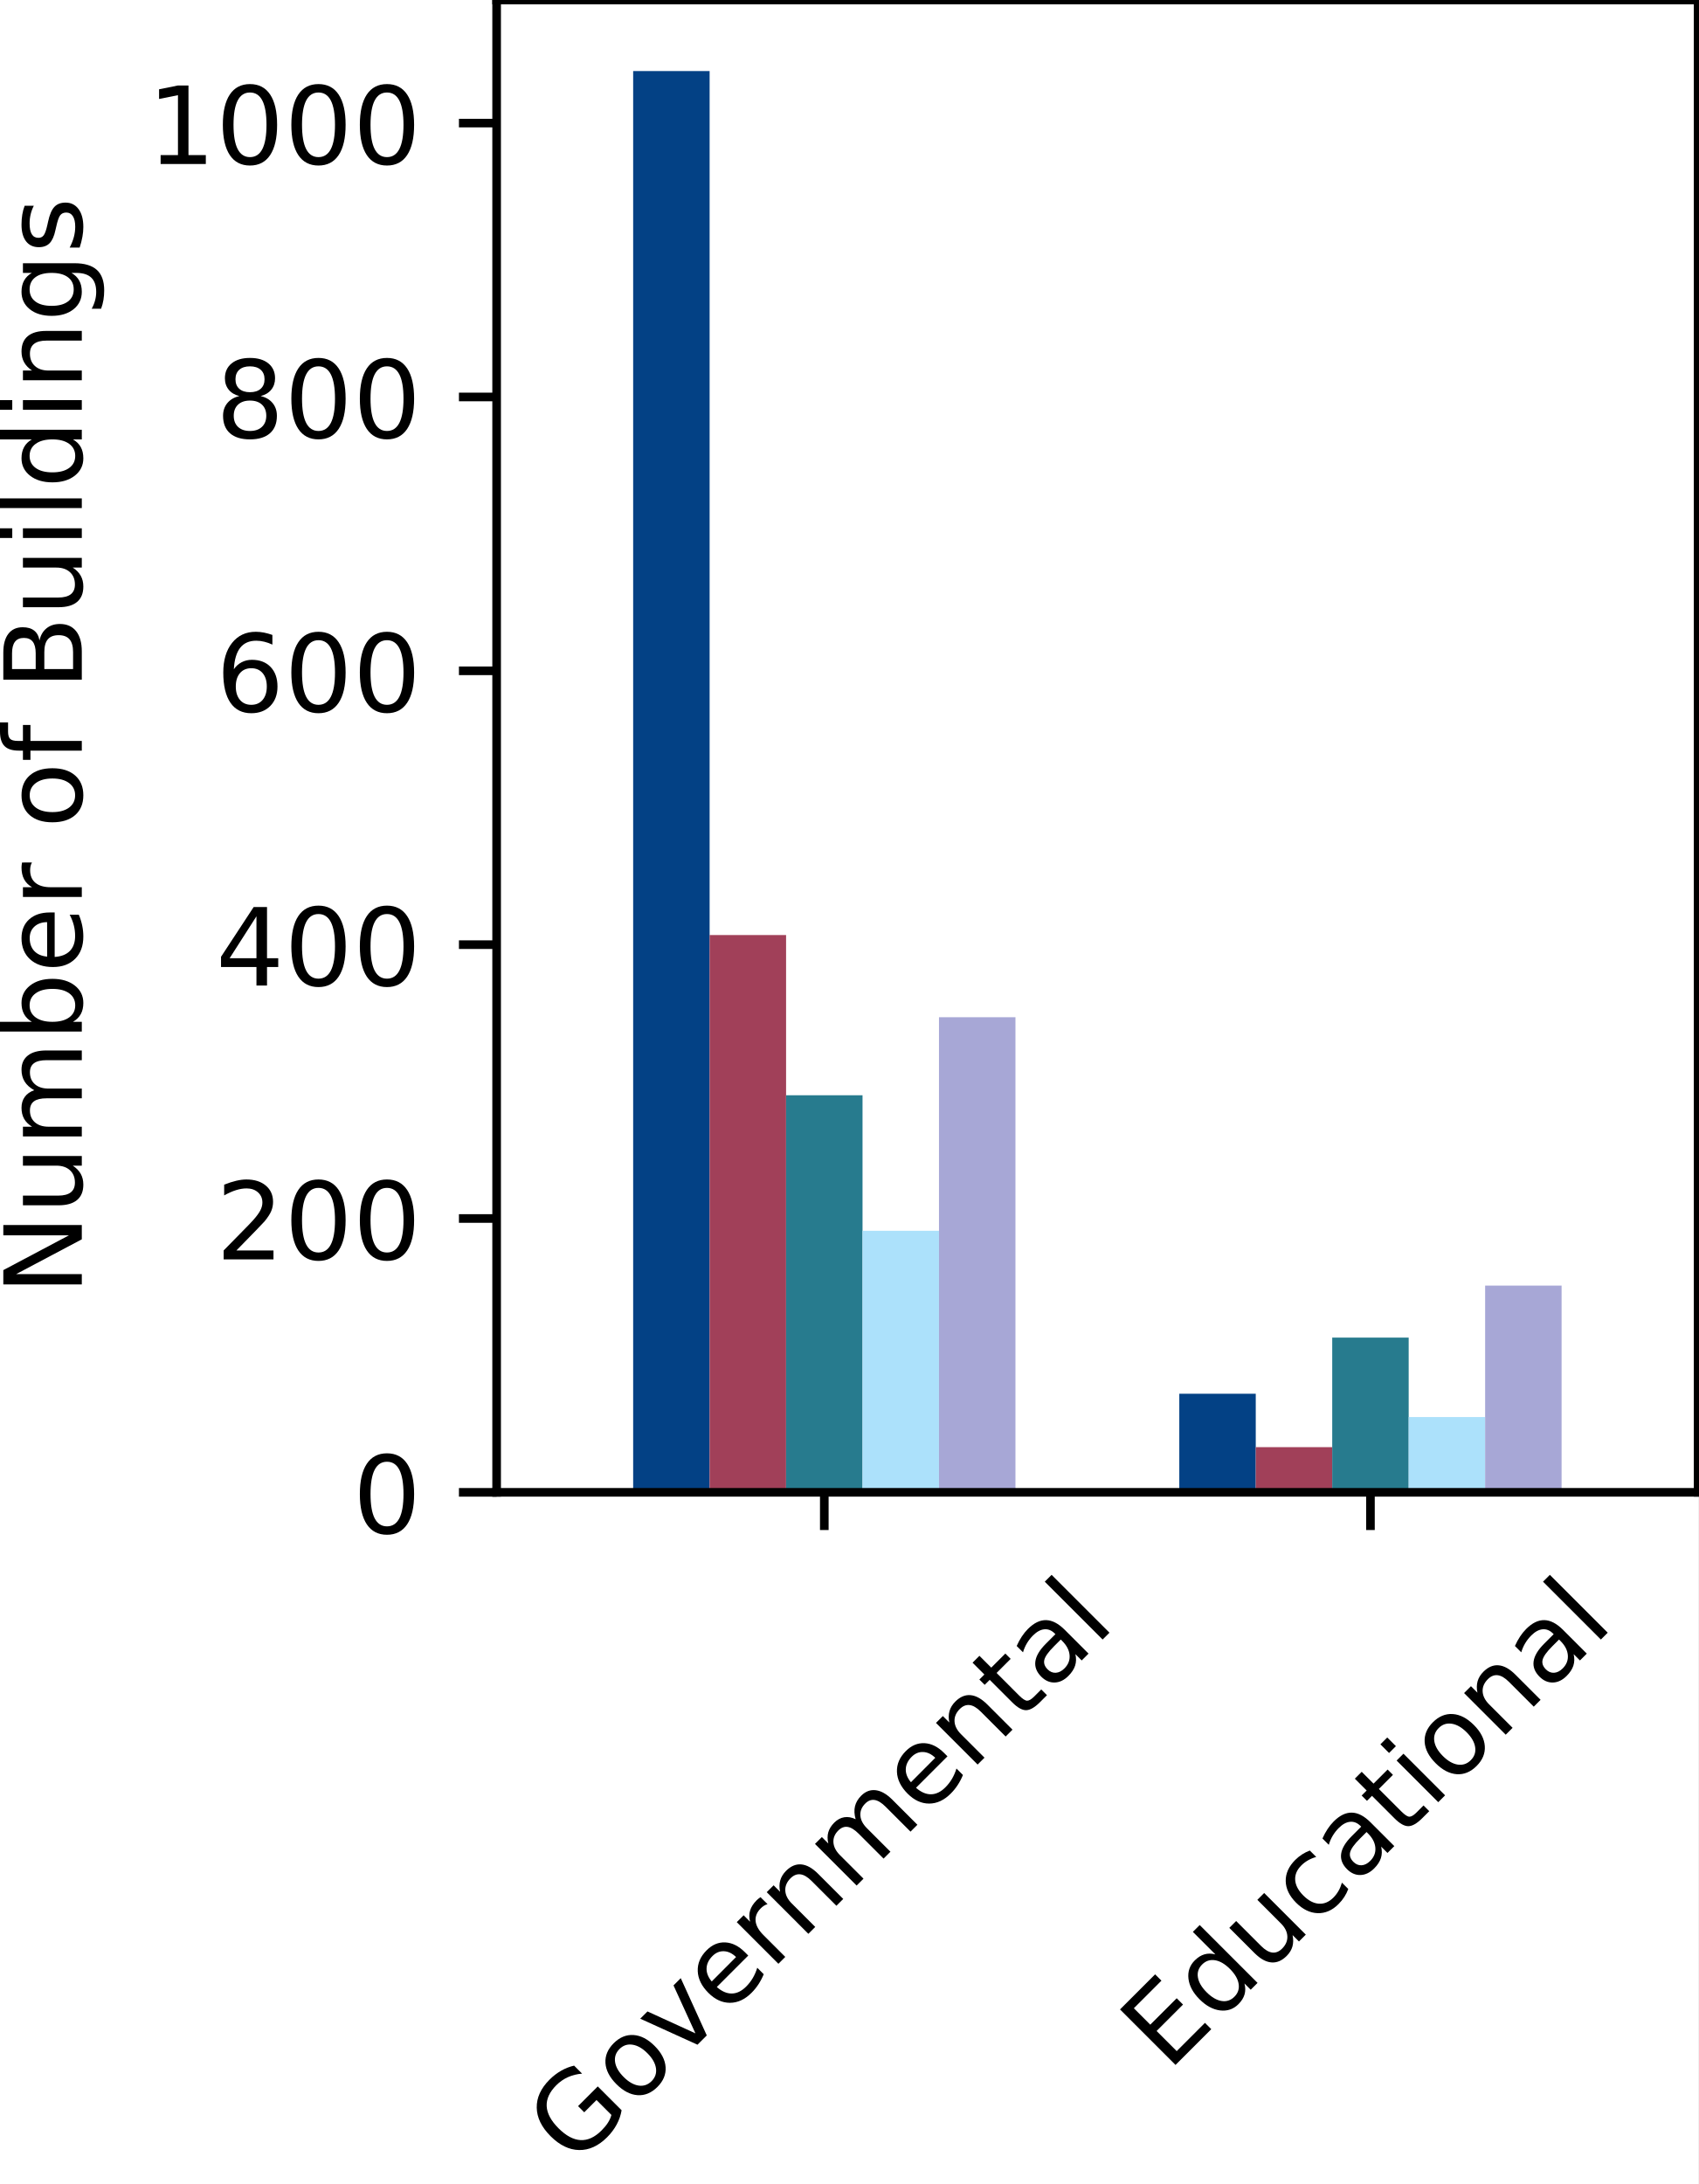
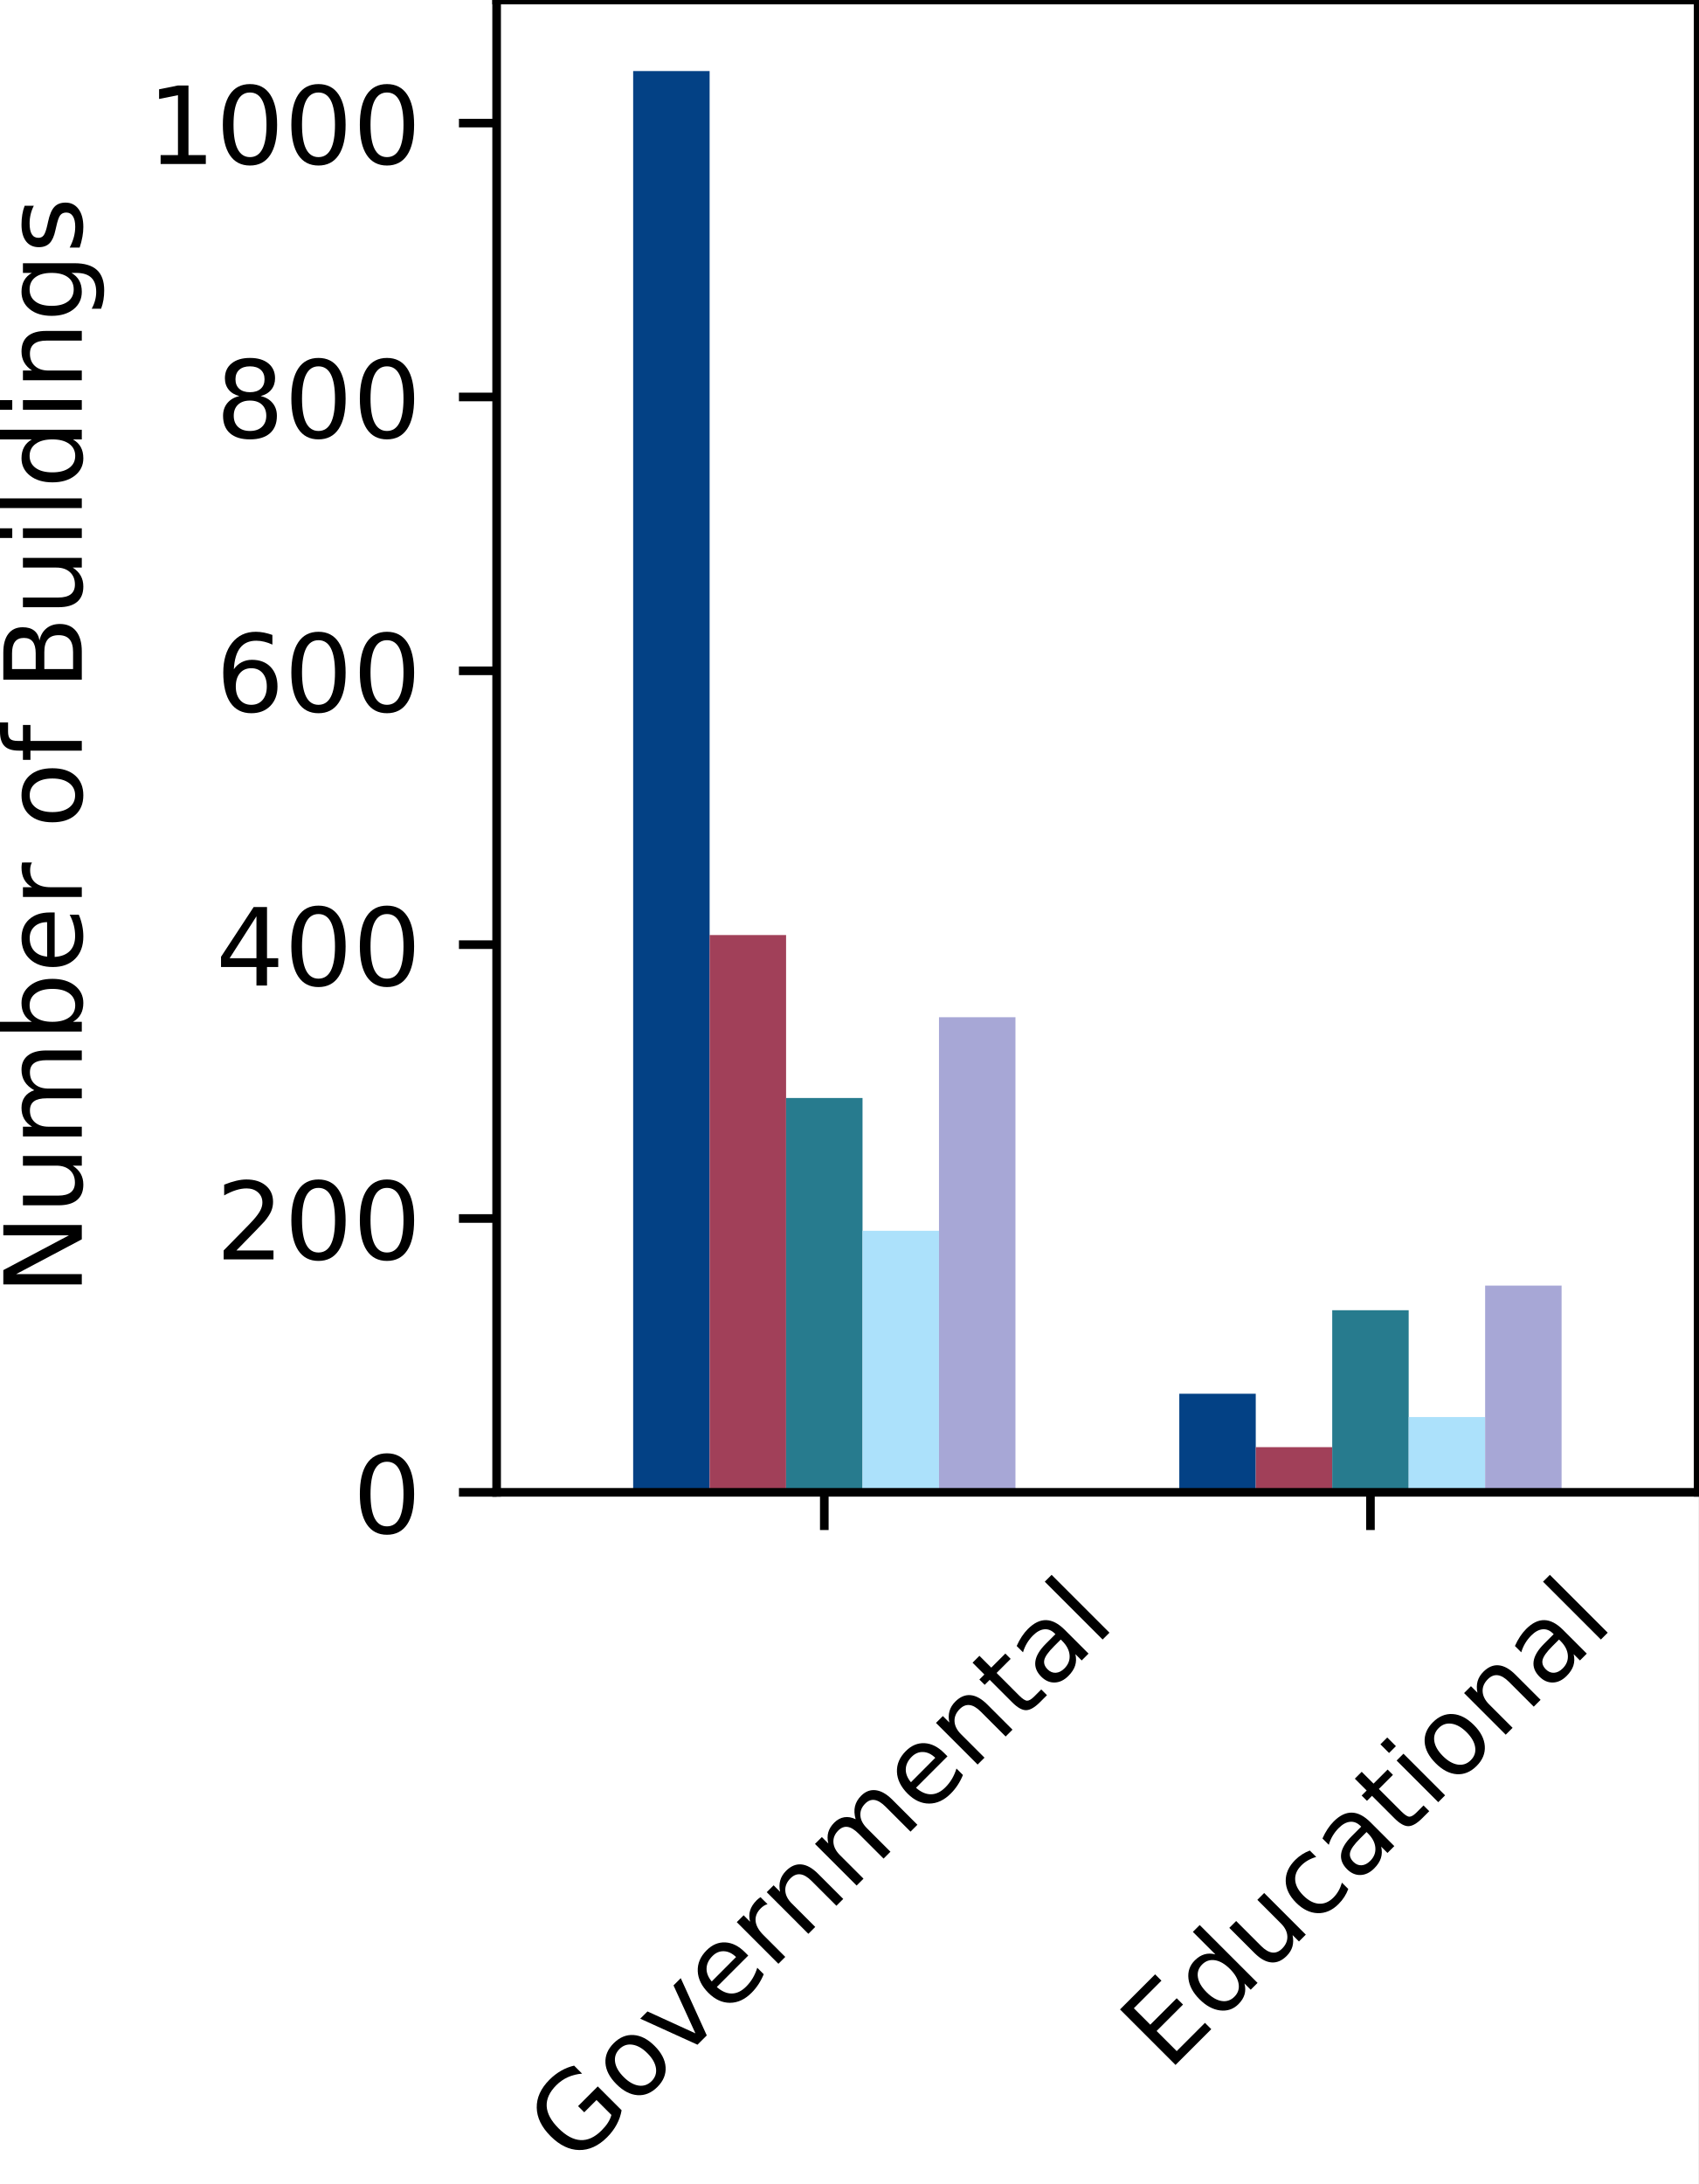
<svg xmlns="http://www.w3.org/2000/svg" xmlns:xlink="http://www.w3.org/1999/xlink" width="157.728pt" height="202.839pt" viewBox="0 0 157.728 202.839" version="1.1">
  <defs>
    <style type="text/css">*{stroke-linejoin: round; stroke-linecap: butt}</style>
  </defs>
  <g id="figure_1">
    <g id="patch_1">
      <path d="M 0 202.839  L 157.728 202.839  L 157.728 -0  L 0 -0  z " style="fill: #ffffff" />
    </g>
    <g id="axes_1">
      <g id="patch_2">
        <path d="M 46.128 138.6  L 157.728 138.6  L 157.728 0  L 46.128 0  z " style="fill: #ffffff" />
      </g>
      <g id="patch_3">
-         <path d="M 58.81 138.6  L 65.912 138.6  L 65.912 6.6  L 58.81 6.6  z " clip-path="url(#pf7d5ce173b)" style="fill: #034185" />
+         <path d="M 58.81 138.6  L 65.912 138.6  L 65.912 6.6  L 58.81 6.6  z " clip-path="url(#p14cf984916)" style="fill: #034185" />
      </g>
      <g id="patch_4">
-         <path d="M 109.537 138.6  L 116.639 138.6  L 116.639 129.444  L 109.537 129.444  z " clip-path="url(#pf7d5ce173b)" style="fill: #034185" />
+         <path d="M 109.537 138.6  L 116.639 138.6  L 116.639 129.444  L 109.537 129.444  z " clip-path="url(#p14cf984916)" style="fill: #034185" />
      </g>
      <g id="patch_5">
-         <path d="M 65.912 138.6  L 73.014 138.6  L 73.014 86.843  L 65.912 86.843  z " clip-path="url(#pf7d5ce173b)" style="fill: #a14059" />
+         <path d="M 65.912 138.6  L 73.014 138.6  L 73.014 86.843  L 65.912 86.843  z " clip-path="url(#p14cf984916)" style="fill: #a14059" />
      </g>
      <g id="patch_6">
-         <path d="M 116.639 138.6  L 123.741 138.6  L 123.741 134.403  L 116.639 134.403  z " clip-path="url(#pf7d5ce173b)" style="fill: #a14059" />
+         <path d="M 116.639 138.6  L 123.741 138.6  L 123.741 134.403  L 116.639 134.403  z " clip-path="url(#p14cf984916)" style="fill: #a14059" />
      </g>
      <g id="patch_7">
-         <path d="M 73.014 138.6  L 80.115 138.6  L 80.115 101.721  L 73.014 101.721  z " clip-path="url(#pf7d5ce173b)" style="fill: #277b8e" />
+         <path d="M 73.014 138.6  L 80.115 138.6  L 80.115 101.976  L 73.014 101.976  z " clip-path="url(#p14cf984916)" style="fill: #277b8e" />
      </g>
      <g id="patch_8">
-         <path d="M 123.741 138.6  L 130.843 138.6  L 130.843 124.23  L 123.741 124.23  z " clip-path="url(#pf7d5ce173b)" style="fill: #277b8e" />
+         <path d="M 123.741 138.6  L 130.843 138.6  L 130.843 121.687  L 123.741 121.687  z " clip-path="url(#p14cf984916)" style="fill: #277b8e" />
      </g>
      <g id="patch_9">
-         <path d="M 80.115 138.6  L 87.217 138.6  L 87.217 114.311  L 80.115 114.311  z " clip-path="url(#pf7d5ce173b)" style="fill: #ace1fb" />
+         <path d="M 80.115 138.6  L 87.217 138.6  L 87.217 114.311  L 80.115 114.311  z " clip-path="url(#p14cf984916)" style="fill: #ace1fb" />
      </g>
      <g id="patch_10">
-         <path d="M 130.843 138.6  L 137.944 138.6  L 137.944 131.606  L 130.843 131.606  z " clip-path="url(#pf7d5ce173b)" style="fill: #ace1fb" />
+         <path d="M 130.843 138.6  L 137.944 138.6  L 137.944 131.606  L 130.843 131.606  z " clip-path="url(#p14cf984916)" style="fill: #ace1fb" />
      </g>
      <g id="patch_11">
-         <path d="M 87.217 138.6  L 94.319 138.6  L 94.319 94.473  L 87.217 94.473  z " clip-path="url(#pf7d5ce173b)" style="fill: #a7a7d6" />
+         <path d="M 87.217 138.6  L 94.319 138.6  L 94.319 94.473  L 87.217 94.473  z " clip-path="url(#p14cf984916)" style="fill: #a7a7d6" />
      </g>
      <g id="patch_12">
-         <path d="M 137.944 138.6  L 145.046 138.6  L 145.046 119.398  L 137.944 119.398  z " clip-path="url(#pf7d5ce173b)" style="fill: #a7a7d6" />
+         <path d="M 137.944 138.6  L 145.046 138.6  L 145.046 119.398  L 137.944 119.398  z " clip-path="url(#p14cf984916)" style="fill: #a7a7d6" />
      </g>
      <g id="matplotlib.axis_1">
        <g id="xtick_1">
          <g id="line2d_1">
            <defs>
-               <path id="mc7e4cd0fb8" d="M 0 0  L 0 3.5  " style="stroke: #000000; stroke-width: 0.8" />
+               <path id="m77c58c6498" d="M 0 0  L 0 3.5  " style="stroke: #000000; stroke-width: 0.8" />
            </defs>
            <g>
-               <use xlink:href="#mc7e4cd0fb8" x="76.564" y="138.6" style="stroke: #000000; stroke-width: 0.8" />
+               <use xlink:href="#m77c58c6498" x="76.564" y="138.6" style="stroke: #000000; stroke-width: 0.8" />
            </g>
          </g>
          <g id="text_1">
            <g transform="translate(53.3178 201.3686) rotate(-45) scale(0.1 -0.1)">
              <defs>
                <path id="DejaVuSans-47" d="M 3809 666  L 3809 1919  L 2778 1919  L 2778 2438  L 4434 2438  L 4434 434  Q 4069 175 3628 42  Q 3188 -91 2688 -91  Q 1594 -91 976 548  Q 359 1188 359 2328  Q 359 3472 976 4111  Q 1594 4750 2688 4750  Q 3144 4750 3555 4637  Q 3966 4525 4313 4306  L 4313 3634  Q 3963 3931 3569 4081  Q 3175 4231 2741 4231  Q 1884 4231 1454 3753  Q 1025 3275 1025 2328  Q 1025 1384 1454 906  Q 1884 428 2741 428  Q 3075 428 3337 486  Q 3600 544 3809 666  z " transform="scale(0.015625)" />
                <path id="DejaVuSans-6f" d="M 1959 3097  Q 1497 3097 1228 2736  Q 959 2375 959 1747  Q 959 1119 1226 758  Q 1494 397 1959 397  Q 2419 397 2687 759  Q 2956 1122 2956 1747  Q 2956 2369 2687 2733  Q 2419 3097 1959 3097  z M 1959 3584  Q 2709 3584 3137 3096  Q 3566 2609 3566 1747  Q 3566 888 3137 398  Q 2709 -91 1959 -91  Q 1206 -91 779 398  Q 353 888 353 1747  Q 353 2609 779 3096  Q 1206 3584 1959 3584  z " transform="scale(0.015625)" />
                <path id="DejaVuSans-76" d="M 191 3500  L 800 3500  L 1894 563  L 2988 3500  L 3597 3500  L 2284 0  L 1503 0  L 191 3500  z " transform="scale(0.015625)" />
                <path id="DejaVuSans-65" d="M 3597 1894  L 3597 1613  L 953 1613  Q 991 1019 1311 708  Q 1631 397 2203 397  Q 2534 397 2845 478  Q 3156 559 3463 722  L 3463 178  Q 3153 47 2828 -22  Q 2503 -91 2169 -91  Q 1331 -91 842 396  Q 353 884 353 1716  Q 353 2575 817 3079  Q 1281 3584 2069 3584  Q 2775 3584 3186 3129  Q 3597 2675 3597 1894  z M 3022 2063  Q 3016 2534 2758 2815  Q 2500 3097 2075 3097  Q 1594 3097 1305 2825  Q 1016 2553 972 2059  L 3022 2063  z " transform="scale(0.015625)" />
                <path id="DejaVuSans-72" d="M 2631 2963  Q 2534 3019 2420 3045  Q 2306 3072 2169 3072  Q 1681 3072 1420 2755  Q 1159 2438 1159 1844  L 1159 0  L 581 0  L 581 3500  L 1159 3500  L 1159 2956  Q 1341 3275 1631 3429  Q 1922 3584 2338 3584  Q 2397 3584 2469 3576  Q 2541 3569 2628 3553  L 2631 2963  z " transform="scale(0.015625)" />
                <path id="DejaVuSans-6e" d="M 3513 2113  L 3513 0  L 2938 0  L 2938 2094  Q 2938 2591 2744 2837  Q 2550 3084 2163 3084  Q 1697 3084 1428 2787  Q 1159 2491 1159 1978  L 1159 0  L 581 0  L 581 3500  L 1159 3500  L 1159 2956  Q 1366 3272 1645 3428  Q 1925 3584 2291 3584  Q 2894 3584 3203 3211  Q 3513 2838 3513 2113  z " transform="scale(0.015625)" />
                <path id="DejaVuSans-6d" d="M 3328 2828  Q 3544 3216 3844 3400  Q 4144 3584 4550 3584  Q 5097 3584 5394 3201  Q 5691 2819 5691 2113  L 5691 0  L 5113 0  L 5113 2094  Q 5113 2597 4934 2840  Q 4756 3084 4391 3084  Q 3944 3084 3684 2787  Q 3425 2491 3425 1978  L 3425 0  L 2847 0  L 2847 2094  Q 2847 2600 2669 2842  Q 2491 3084 2119 3084  Q 1678 3084 1418 2786  Q 1159 2488 1159 1978  L 1159 0  L 581 0  L 581 3500  L 1159 3500  L 1159 2956  Q 1356 3278 1631 3431  Q 1906 3584 2284 3584  Q 2666 3584 2933 3390  Q 3200 3197 3328 2828  z " transform="scale(0.015625)" />
                <path id="DejaVuSans-74" d="M 1172 4494  L 1172 3500  L 2356 3500  L 2356 3053  L 1172 3053  L 1172 1153  Q 1172 725 1289 603  Q 1406 481 1766 481  L 2356 481  L 2356 0  L 1766 0  Q 1100 0 847 248  Q 594 497 594 1153  L 594 3053  L 172 3053  L 172 3500  L 594 3500  L 594 4494  L 1172 4494  z " transform="scale(0.015625)" />
                <path id="DejaVuSans-61" d="M 2194 1759  Q 1497 1759 1228 1600  Q 959 1441 959 1056  Q 959 750 1161 570  Q 1363 391 1709 391  Q 2188 391 2477 730  Q 2766 1069 2766 1631  L 2766 1759  L 2194 1759  z M 3341 1997  L 3341 0  L 2766 0  L 2766 531  Q 2569 213 2275 61  Q 1981 -91 1556 -91  Q 1019 -91 701 211  Q 384 513 384 1019  Q 384 1609 779 1909  Q 1175 2209 1959 2209  L 2766 2209  L 2766 2266  Q 2766 2663 2505 2880  Q 2244 3097 1772 3097  Q 1472 3097 1187 3025  Q 903 2953 641 2809  L 641 3341  Q 956 3463 1253 3523  Q 1550 3584 1831 3584  Q 2591 3584 2966 3190  Q 3341 2797 3341 1997  z " transform="scale(0.015625)" />
                <path id="DejaVuSans-6c" d="M 603 4863  L 1178 4863  L 1178 0  L 603 0  L 603 4863  z " transform="scale(0.015625)" />
              </defs>
              <use xlink:href="#DejaVuSans-47" />
              <use xlink:href="#DejaVuSans-6f" transform="translate(77.49023 0)" />
              <use xlink:href="#DejaVuSans-76" transform="translate(138.6719 0)" />
              <use xlink:href="#DejaVuSans-65" transform="translate(197.8516 0)" />
              <use xlink:href="#DejaVuSans-72" transform="translate(259.375 0)" />
              <use xlink:href="#DejaVuSans-6e" transform="translate(298.7383 0)" />
              <use xlink:href="#DejaVuSans-6d" transform="translate(362.1172 0)" />
              <use xlink:href="#DejaVuSans-65" transform="translate(459.5293 0)" />
              <use xlink:href="#DejaVuSans-6e" transform="translate(521.0527 0)" />
              <use xlink:href="#DejaVuSans-74" transform="translate(584.4316 0)" />
              <use xlink:href="#DejaVuSans-61" transform="translate(623.6406 0)" />
              <use xlink:href="#DejaVuSans-6c" transform="translate(684.9199 0)" />
            </g>
          </g>
        </g>
        <g id="xtick_2">
          <g id="line2d_2">
            <g>
-               <use xlink:href="#mc7e4cd0fb8" x="127.292" y="138.6" style="stroke: #000000; stroke-width: 0.8" />
+               <use xlink:href="#m77c58c6498" x="127.292" y="138.6" style="stroke: #000000; stroke-width: 0.8" />
            </g>
          </g>
          <g id="text_2">
            <g transform="translate(108.4921 192.4745) rotate(-45) scale(0.1 -0.1)">
              <defs>
                <path id="DejaVuSans-45" d="M 628 4666  L 3578 4666  L 3578 4134  L 1259 4134  L 1259 2753  L 3481 2753  L 3481 2222  L 1259 2222  L 1259 531  L 3634 531  L 3634 0  L 628 0  L 628 4666  z " transform="scale(0.015625)" />
                <path id="DejaVuSans-64" d="M 2906 2969  L 2906 4863  L 3481 4863  L 3481 0  L 2906 0  L 2906 525  Q 2725 213 2448 61  Q 2172 -91 1784 -91  Q 1150 -91 751 415  Q 353 922 353 1747  Q 353 2572 751 3078  Q 1150 3584 1784 3584  Q 2172 3584 2448 3432  Q 2725 3281 2906 2969  z M 947 1747  Q 947 1113 1208 752  Q 1469 391 1925 391  Q 2381 391 2643 752  Q 2906 1113 2906 1747  Q 2906 2381 2643 2742  Q 2381 3103 1925 3103  Q 1469 3103 1208 2742  Q 947 2381 947 1747  z " transform="scale(0.015625)" />
                <path id="DejaVuSans-75" d="M 544 1381  L 544 3500  L 1119 3500  L 1119 1403  Q 1119 906 1312 657  Q 1506 409 1894 409  Q 2359 409 2629 706  Q 2900 1003 2900 1516  L 2900 3500  L 3475 3500  L 3475 0  L 2900 0  L 2900 538  Q 2691 219 2414 64  Q 2138 -91 1772 -91  Q 1169 -91 856 284  Q 544 659 544 1381  z M 1991 3584  L 1991 3584  z " transform="scale(0.015625)" />
                <path id="DejaVuSans-63" d="M 3122 3366  L 3122 2828  Q 2878 2963 2633 3030  Q 2388 3097 2138 3097  Q 1578 3097 1268 2742  Q 959 2388 959 1747  Q 959 1106 1268 751  Q 1578 397 2138 397  Q 2388 397 2633 464  Q 2878 531 3122 666  L 3122 134  Q 2881 22 2623 -34  Q 2366 -91 2075 -91  Q 1284 -91 818 406  Q 353 903 353 1747  Q 353 2603 823 3093  Q 1294 3584 2113 3584  Q 2378 3584 2631 3529  Q 2884 3475 3122 3366  z " transform="scale(0.015625)" />
                <path id="DejaVuSans-69" d="M 603 3500  L 1178 3500  L 1178 0  L 603 0  L 603 3500  z M 603 4863  L 1178 4863  L 1178 4134  L 603 4134  L 603 4863  z " transform="scale(0.015625)" />
              </defs>
              <use xlink:href="#DejaVuSans-45" />
              <use xlink:href="#DejaVuSans-64" transform="translate(63.18359 0)" />
              <use xlink:href="#DejaVuSans-75" transform="translate(126.6602 0)" />
              <use xlink:href="#DejaVuSans-63" transform="translate(190.0391 0)" />
              <use xlink:href="#DejaVuSans-61" transform="translate(245.0195 0)" />
              <use xlink:href="#DejaVuSans-74" transform="translate(306.2988 0)" />
              <use xlink:href="#DejaVuSans-69" transform="translate(345.5078 0)" />
              <use xlink:href="#DejaVuSans-6f" transform="translate(373.291 0)" />
              <use xlink:href="#DejaVuSans-6e" transform="translate(434.4727 0)" />
              <use xlink:href="#DejaVuSans-61" transform="translate(497.8516 0)" />
              <use xlink:href="#DejaVuSans-6c" transform="translate(559.1309 0)" />
            </g>
          </g>
        </g>
      </g>
      <g id="matplotlib.axis_2">
        <g id="ytick_1">
          <g id="line2d_3">
            <defs>
-               <path id="me0943970ad" d="M 0 0  L -3.5 0  " style="stroke: #000000; stroke-width: 0.8" />
+               <path id="m54135b5679" d="M 0 0  L -3.5 0  " style="stroke: #000000; stroke-width: 0.8" />
            </defs>
            <g>
-               <use xlink:href="#me0943970ad" x="46.128" y="138.6" style="stroke: #000000; stroke-width: 0.8" />
+               <use xlink:href="#m54135b5679" x="46.128" y="138.6" style="stroke: #000000; stroke-width: 0.8" />
            </g>
          </g>
          <g id="text_3">
            <g transform="translate(32.76562 142.3992) scale(0.1 -0.1)">
              <defs>
                <path id="DejaVuSans-30" d="M 2034 4250  Q 1547 4250 1301 3770  Q 1056 3291 1056 2328  Q 1056 1369 1301 889  Q 1547 409 2034 409  Q 2525 409 2770 889  Q 3016 1369 3016 2328  Q 3016 3291 2770 3770  Q 2525 4250 2034 4250  z M 2034 4750  Q 2819 4750 3233 4129  Q 3647 3509 3647 2328  Q 3647 1150 3233 529  Q 2819 -91 2034 -91  Q 1250 -91 836 529  Q 422 1150 422 2328  Q 422 3509 836 4129  Q 1250 4750 2034 4750  z " transform="scale(0.015625)" />
              </defs>
              <use xlink:href="#DejaVuSans-30" />
            </g>
          </g>
        </g>
        <g id="ytick_2">
          <g id="line2d_4">
            <g>
-               <use xlink:href="#me0943970ad" x="46.128" y="113.166" style="stroke: #000000; stroke-width: 0.8" />
+               <use xlink:href="#m54135b5679" x="46.128" y="113.166" style="stroke: #000000; stroke-width: 0.8" />
            </g>
          </g>
          <g id="text_4">
            <g transform="translate(20.04062 116.9657) scale(0.1 -0.1)">
              <defs>
                <path id="DejaVuSans-32" d="M 1228 531  L 3431 531  L 3431 0  L 469 0  L 469 531  Q 828 903 1448 1529  Q 2069 2156 2228 2338  Q 2531 2678 2651 2914  Q 2772 3150 2772 3378  Q 2772 3750 2511 3984  Q 2250 4219 1831 4219  Q 1534 4219 1204 4116  Q 875 4013 500 3803  L 500 4441  Q 881 4594 1212 4672  Q 1544 4750 1819 4750  Q 2544 4750 2975 4387  Q 3406 4025 3406 3419  Q 3406 3131 3298 2873  Q 3191 2616 2906 2266  Q 2828 2175 2409 1742  Q 1991 1309 1228 531  z " transform="scale(0.015625)" />
              </defs>
              <use xlink:href="#DejaVuSans-32" />
              <use xlink:href="#DejaVuSans-30" transform="translate(63.62305 0)" />
              <use xlink:href="#DejaVuSans-30" transform="translate(127.2461 0)" />
            </g>
          </g>
        </g>
        <g id="ytick_3">
          <g id="line2d_5">
            <g>
-               <use xlink:href="#me0943970ad" x="46.128" y="87.733" style="stroke: #000000; stroke-width: 0.8" />
+               <use xlink:href="#m54135b5679" x="46.128" y="87.733" style="stroke: #000000; stroke-width: 0.8" />
            </g>
          </g>
          <g id="text_5">
            <g transform="translate(20.04062 91.53217) scale(0.1 -0.1)">
              <defs>
                <path id="DejaVuSans-34" d="M 2419 4116  L 825 1625  L 2419 1625  L 2419 4116  z M 2253 4666  L 3047 4666  L 3047 1625  L 3713 1625  L 3713 1100  L 3047 1100  L 3047 0  L 2419 0  L 2419 1100  L 313 1100  L 313 1709  L 2253 4666  z " transform="scale(0.015625)" />
              </defs>
              <use xlink:href="#DejaVuSans-34" />
              <use xlink:href="#DejaVuSans-30" transform="translate(63.62305 0)" />
              <use xlink:href="#DejaVuSans-30" transform="translate(127.2461 0)" />
            </g>
          </g>
        </g>
        <g id="ytick_4">
          <g id="line2d_6">
            <g>
-               <use xlink:href="#me0943970ad" x="46.128" y="62.299" style="stroke: #000000; stroke-width: 0.8" />
+               <use xlink:href="#m54135b5679" x="46.128" y="62.299" style="stroke: #000000; stroke-width: 0.8" />
            </g>
          </g>
          <g id="text_6">
            <g transform="translate(20.04062 66.09864) scale(0.1 -0.1)">
              <defs>
                <path id="DejaVuSans-36" d="M 2113 2584  Q 1688 2584 1439 2293  Q 1191 2003 1191 1497  Q 1191 994 1439 701  Q 1688 409 2113 409  Q 2538 409 2786 701  Q 3034 994 3034 1497  Q 3034 2003 2786 2293  Q 2538 2584 2113 2584  z M 3366 4563  L 3366 3988  Q 3128 4100 2886 4159  Q 2644 4219 2406 4219  Q 1781 4219 1451 3797  Q 1122 3375 1075 2522  Q 1259 2794 1537 2939  Q 1816 3084 2150 3084  Q 2853 3084 3261 2657  Q 3669 2231 3669 1497  Q 3669 778 3244 343  Q 2819 -91 2113 -91  Q 1303 -91 875 529  Q 447 1150 447 2328  Q 447 3434 972 4092  Q 1497 4750 2381 4750  Q 2619 4750 2861 4703  Q 3103 4656 3366 4563  z " transform="scale(0.015625)" />
              </defs>
              <use xlink:href="#DejaVuSans-36" />
              <use xlink:href="#DejaVuSans-30" transform="translate(63.62305 0)" />
              <use xlink:href="#DejaVuSans-30" transform="translate(127.2461 0)" />
            </g>
          </g>
        </g>
        <g id="ytick_5">
          <g id="line2d_7">
            <g>
-               <use xlink:href="#me0943970ad" x="46.128" y="36.866" style="stroke: #000000; stroke-width: 0.8" />
+               <use xlink:href="#m54135b5679" x="46.128" y="36.866" style="stroke: #000000; stroke-width: 0.8" />
            </g>
          </g>
          <g id="text_7">
            <g transform="translate(20.04062 40.66512) scale(0.1 -0.1)">
              <defs>
                <path id="DejaVuSans-38" d="M 2034 2216  Q 1584 2216 1326 1975  Q 1069 1734 1069 1313  Q 1069 891 1326 650  Q 1584 409 2034 409  Q 2484 409 2743 651  Q 3003 894 3003 1313  Q 3003 1734 2745 1975  Q 2488 2216 2034 2216  z M 1403 2484  Q 997 2584 770 2862  Q 544 3141 544 3541  Q 544 4100 942 4425  Q 1341 4750 2034 4750  Q 2731 4750 3128 4425  Q 3525 4100 3525 3541  Q 3525 3141 3298 2862  Q 3072 2584 2669 2484  Q 3125 2378 3379 2068  Q 3634 1759 3634 1313  Q 3634 634 3220 271  Q 2806 -91 2034 -91  Q 1263 -91 848 271  Q 434 634 434 1313  Q 434 1759 690 2068  Q 947 2378 1403 2484  z M 1172 3481  Q 1172 3119 1398 2916  Q 1625 2713 2034 2713  Q 2441 2713 2670 2916  Q 2900 3119 2900 3481  Q 2900 3844 2670 4047  Q 2441 4250 2034 4250  Q 1625 4250 1398 4047  Q 1172 3844 1172 3481  z " transform="scale(0.015625)" />
              </defs>
              <use xlink:href="#DejaVuSans-38" />
              <use xlink:href="#DejaVuSans-30" transform="translate(63.62305 0)" />
              <use xlink:href="#DejaVuSans-30" transform="translate(127.2461 0)" />
            </g>
          </g>
        </g>
        <g id="ytick_6">
          <g id="line2d_8">
            <g>
-               <use xlink:href="#me0943970ad" x="46.128" y="11.432" style="stroke: #000000; stroke-width: 0.8" />
+               <use xlink:href="#m54135b5679" x="46.128" y="11.432" style="stroke: #000000; stroke-width: 0.8" />
            </g>
          </g>
          <g id="text_8">
            <g transform="translate(13.67812 15.23159) scale(0.1 -0.1)">
              <defs>
                <path id="DejaVuSans-31" d="M 794 531  L 1825 531  L 1825 4091  L 703 3866  L 703 4441  L 1819 4666  L 2450 4666  L 2450 531  L 3481 531  L 3481 0  L 794 0  L 794 531  z " transform="scale(0.015625)" />
              </defs>
              <use xlink:href="#DejaVuSans-31" />
              <use xlink:href="#DejaVuSans-30" transform="translate(63.62305 0)" />
              <use xlink:href="#DejaVuSans-30" transform="translate(127.2461 0)" />
              <use xlink:href="#DejaVuSans-30" transform="translate(190.8691 0)" />
            </g>
          </g>
        </g>
        <g id="text_9">
          <g transform="translate(7.598438 120.2719) rotate(-90) scale(0.1 -0.1)">
            <defs>
              <path id="DejaVuSans-4e" d="M 628 4666  L 1478 4666  L 3547 763  L 3547 4666  L 4159 4666  L 4159 0  L 3309 0  L 1241 3903  L 1241 0  L 628 0  L 628 4666  z " transform="scale(0.015625)" />
              <path id="DejaVuSans-62" d="M 3116 1747  Q 3116 2381 2855 2742  Q 2594 3103 2138 3103  Q 1681 3103 1420 2742  Q 1159 2381 1159 1747  Q 1159 1113 1420 752  Q 1681 391 2138 391  Q 2594 391 2855 752  Q 3116 1113 3116 1747  z M 1159 2969  Q 1341 3281 1617 3432  Q 1894 3584 2278 3584  Q 2916 3584 3314 3078  Q 3713 2572 3713 1747  Q 3713 922 3314 415  Q 2916 -91 2278 -91  Q 1894 -91 1617 61  Q 1341 213 1159 525  L 1159 0  L 581 0  L 581 4863  L 1159 4863  L 1159 2969  z " transform="scale(0.015625)" />
              <path id="DejaVuSans-20" transform="scale(0.015625)" />
              <path id="DejaVuSans-66" d="M 2375 4863  L 2375 4384  L 1825 4384  Q 1516 4384 1395 4259  Q 1275 4134 1275 3809  L 1275 3500  L 2222 3500  L 2222 3053  L 1275 3053  L 1275 0  L 697 0  L 697 3053  L 147 3053  L 147 3500  L 697 3500  L 697 3744  Q 697 4328 969 4595  Q 1241 4863 1831 4863  L 2375 4863  z " transform="scale(0.015625)" />
              <path id="DejaVuSans-42" d="M 1259 2228  L 1259 519  L 2272 519  Q 2781 519 3026 730  Q 3272 941 3272 1375  Q 3272 1813 3026 2020  Q 2781 2228 2272 2228  L 1259 2228  z M 1259 4147  L 1259 2741  L 2194 2741  Q 2656 2741 2882 2914  Q 3109 3088 3109 3444  Q 3109 3797 2882 3972  Q 2656 4147 2194 4147  L 1259 4147  z M 628 4666  L 2241 4666  Q 2963 4666 3353 4366  Q 3744 4066 3744 3513  Q 3744 3084 3544 2831  Q 3344 2578 2956 2516  Q 3422 2416 3680 2098  Q 3938 1781 3938 1306  Q 3938 681 3513 340  Q 3088 0 2303 0  L 628 0  L 628 4666  z " transform="scale(0.015625)" />
              <path id="DejaVuSans-67" d="M 2906 1791  Q 2906 2416 2648 2759  Q 2391 3103 1925 3103  Q 1463 3103 1205 2759  Q 947 2416 947 1791  Q 947 1169 1205 825  Q 1463 481 1925 481  Q 2391 481 2648 825  Q 2906 1169 2906 1791  z M 3481 434  Q 3481 -459 3084 -895  Q 2688 -1331 1869 -1331  Q 1566 -1331 1297 -1286  Q 1028 -1241 775 -1147  L 775 -588  Q 1028 -725 1275 -790  Q 1522 -856 1778 -856  Q 2344 -856 2625 -561  Q 2906 -266 2906 331  L 2906 616  Q 2728 306 2450 153  Q 2172 0 1784 0  Q 1141 0 747 490  Q 353 981 353 1791  Q 353 2603 747 3093  Q 1141 3584 1784 3584  Q 2172 3584 2450 3431  Q 2728 3278 2906 2969  L 2906 3500  L 3481 3500  L 3481 434  z " transform="scale(0.015625)" />
              <path id="DejaVuSans-73" d="M 2834 3397  L 2834 2853  Q 2591 2978 2328 3040  Q 2066 3103 1784 3103  Q 1356 3103 1142 2972  Q 928 2841 928 2578  Q 928 2378 1081 2264  Q 1234 2150 1697 2047  L 1894 2003  Q 2506 1872 2764 1633  Q 3022 1394 3022 966  Q 3022 478 2636 193  Q 2250 -91 1575 -91  Q 1294 -91 989 -36  Q 684 19 347 128  L 347 722  Q 666 556 975 473  Q 1284 391 1588 391  Q 1994 391 2212 530  Q 2431 669 2431 922  Q 2431 1156 2273 1281  Q 2116 1406 1581 1522  L 1381 1569  Q 847 1681 609 1914  Q 372 2147 372 2553  Q 372 3047 722 3315  Q 1072 3584 1716 3584  Q 2034 3584 2315 3537  Q 2597 3491 2834 3397  z " transform="scale(0.015625)" />
            </defs>
            <use xlink:href="#DejaVuSans-4e" />
            <use xlink:href="#DejaVuSans-75" transform="translate(74.80469 0)" />
            <use xlink:href="#DejaVuSans-6d" transform="translate(138.1836 0)" />
            <use xlink:href="#DejaVuSans-62" transform="translate(235.5957 0)" />
            <use xlink:href="#DejaVuSans-65" transform="translate(299.0723 0)" />
            <use xlink:href="#DejaVuSans-72" transform="translate(360.5957 0)" />
            <use xlink:href="#DejaVuSans-20" transform="translate(401.709 0)" />
            <use xlink:href="#DejaVuSans-6f" transform="translate(433.4961 0)" />
            <use xlink:href="#DejaVuSans-66" transform="translate(494.6777 0)" />
            <use xlink:href="#DejaVuSans-20" transform="translate(529.8828 0)" />
            <use xlink:href="#DejaVuSans-42" transform="translate(561.6699 0)" />
            <use xlink:href="#DejaVuSans-75" transform="translate(630.2734 0)" />
            <use xlink:href="#DejaVuSans-69" transform="translate(693.6523 0)" />
            <use xlink:href="#DejaVuSans-6c" transform="translate(721.4355 0)" />
            <use xlink:href="#DejaVuSans-64" transform="translate(749.2188 0)" />
            <use xlink:href="#DejaVuSans-69" transform="translate(812.6953 0)" />
            <use xlink:href="#DejaVuSans-6e" transform="translate(840.4785 0)" />
            <use xlink:href="#DejaVuSans-67" transform="translate(903.8574 0)" />
            <use xlink:href="#DejaVuSans-73" transform="translate(967.334 0)" />
          </g>
        </g>
      </g>
      <g id="patch_13">
        <path d="M 46.128 138.6  L 46.128 0  " style="fill: none; stroke: #000000; stroke-width: 0.8; stroke-linejoin: miter; stroke-linecap: square" />
      </g>
      <g id="patch_14">
        <path d="M 157.728 138.6  L 157.728 0  " style="fill: none; stroke: #000000; stroke-width: 0.8; stroke-linejoin: miter; stroke-linecap: square" />
      </g>
      <g id="patch_15">
        <path d="M 46.128 138.6  L 157.728 138.6  " style="fill: none; stroke: #000000; stroke-width: 0.8; stroke-linejoin: miter; stroke-linecap: square" />
      </g>
      <g id="patch_16">
        <path d="M 46.128 0  L 157.728 0  " style="fill: none; stroke: #000000; stroke-width: 0.8; stroke-linejoin: miter; stroke-linecap: square" />
      </g>
    </g>
  </g>
  <defs>
-     <clipPath id="pf7d5ce173b">
+     <clipPath id="p14cf984916">
      <rect x="46.128" y="-0" width="111.6" height="138.6" />
    </clipPath>
  </defs>
</svg>
